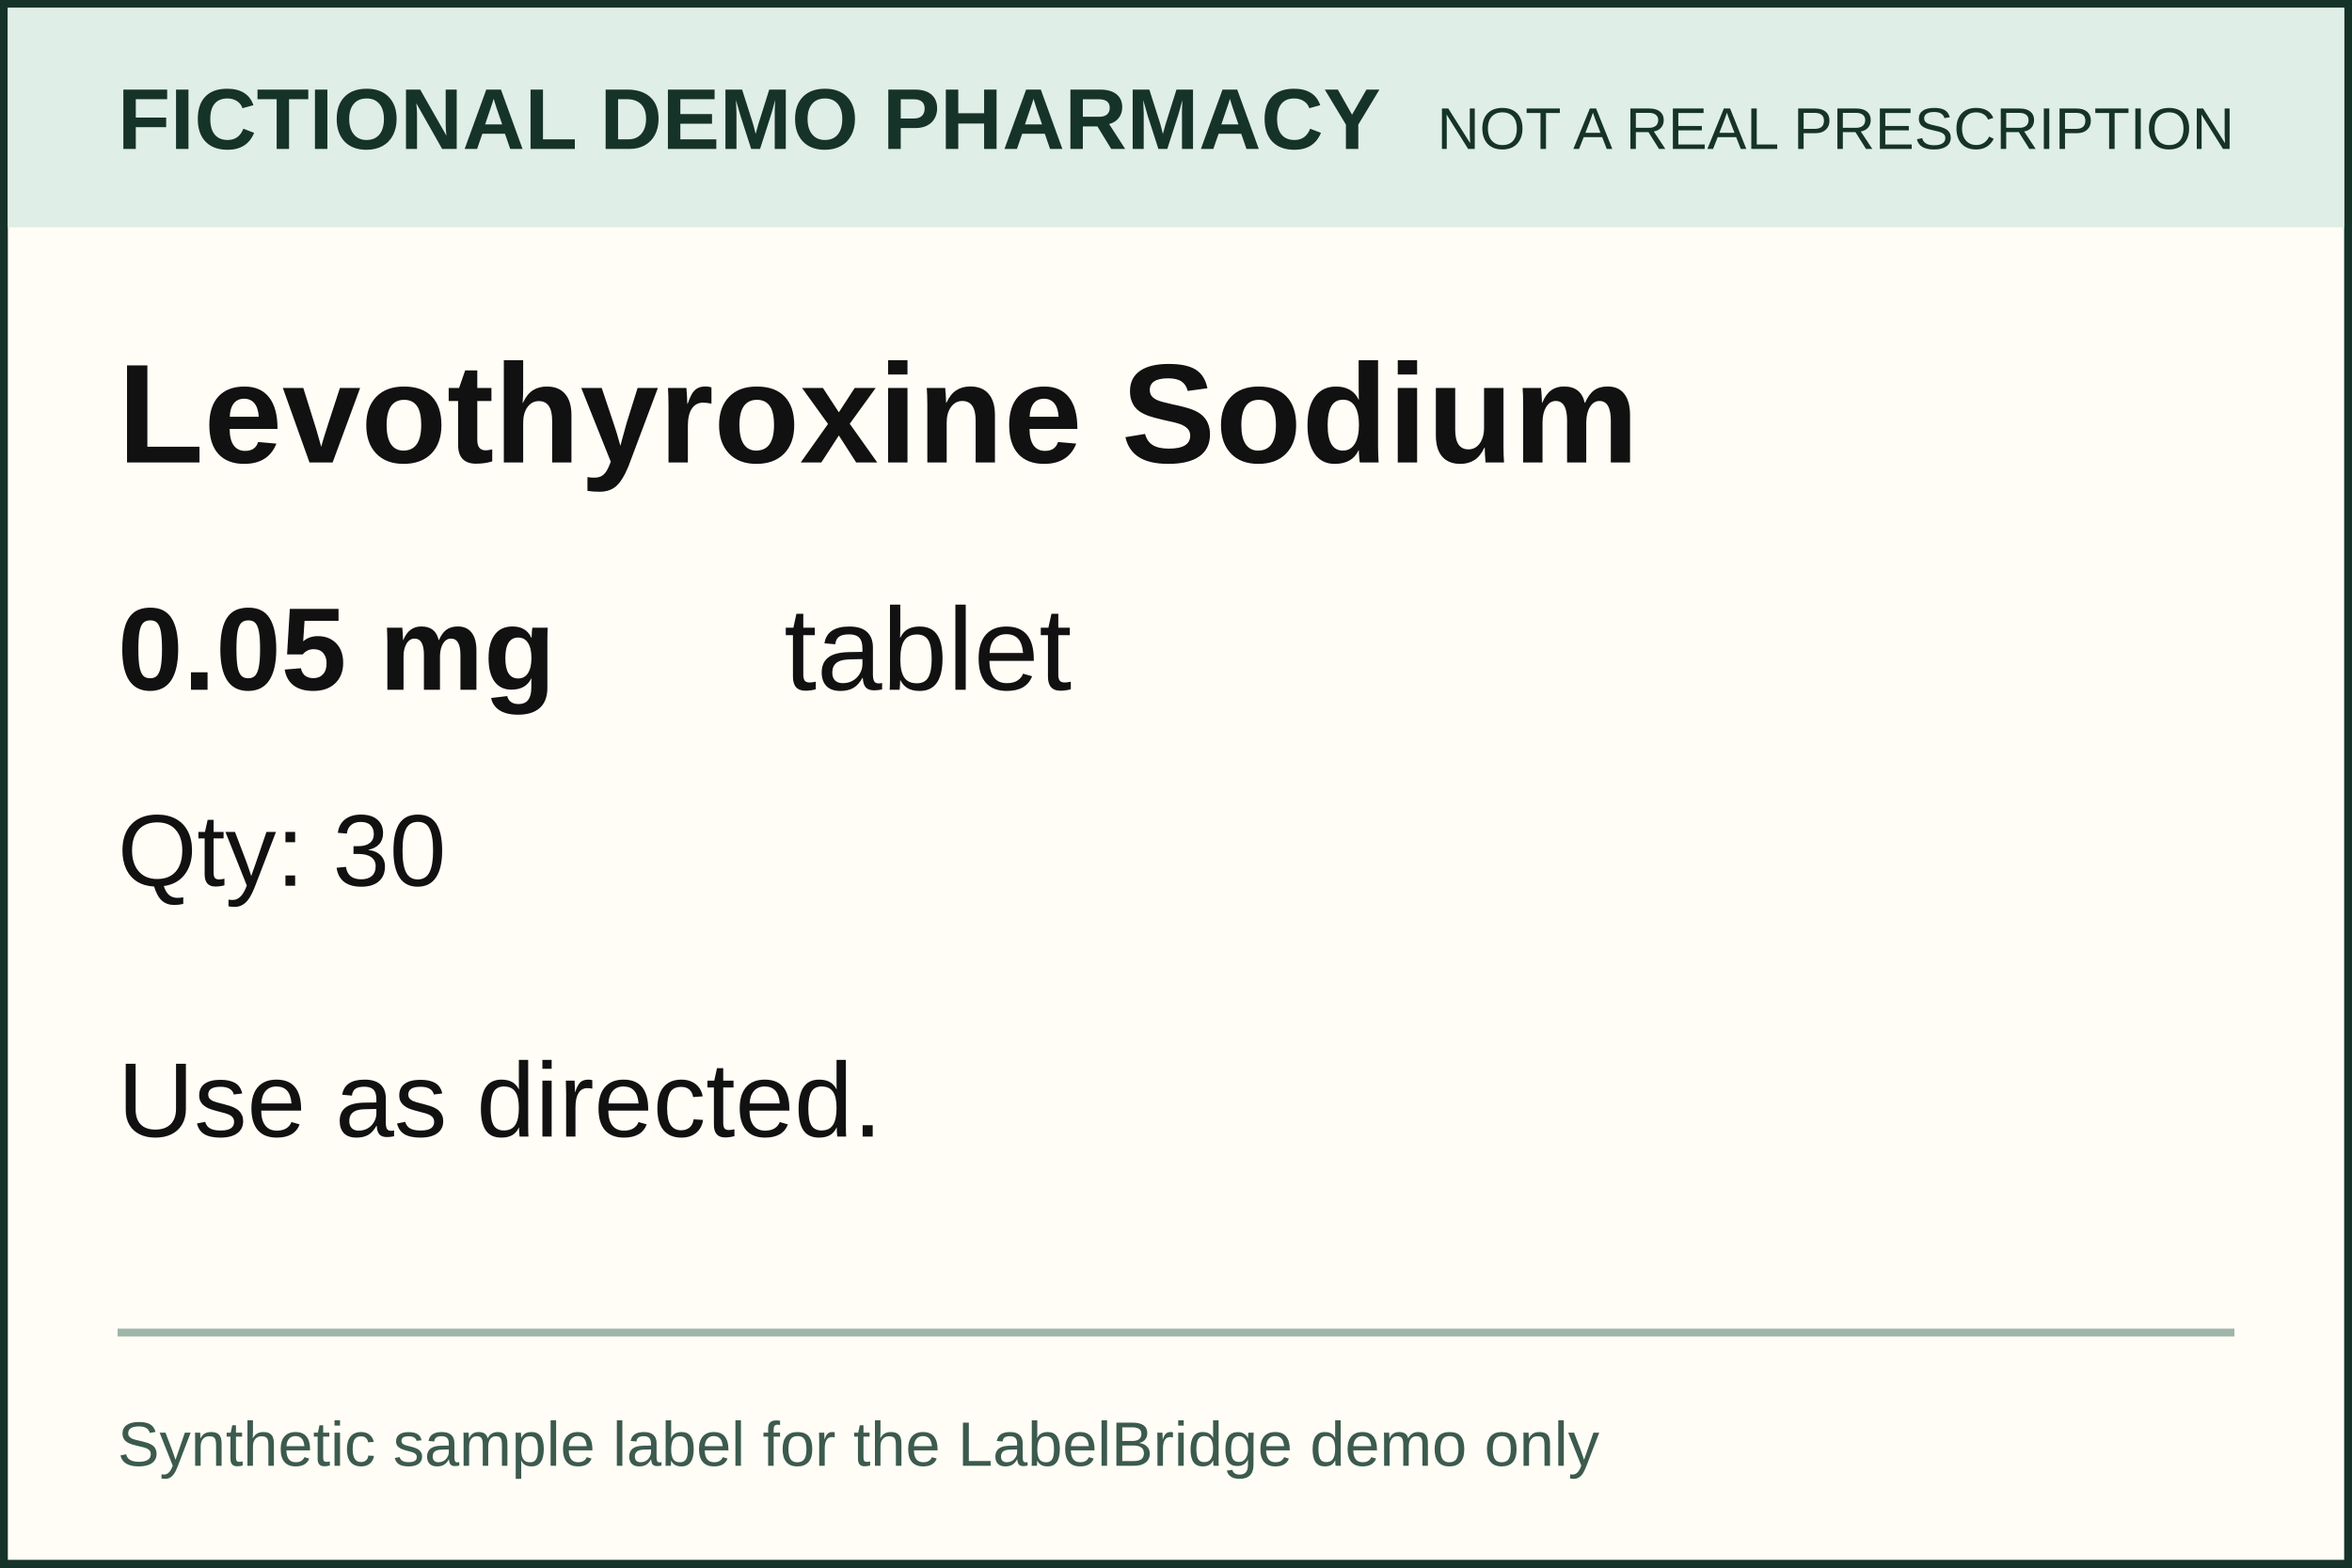
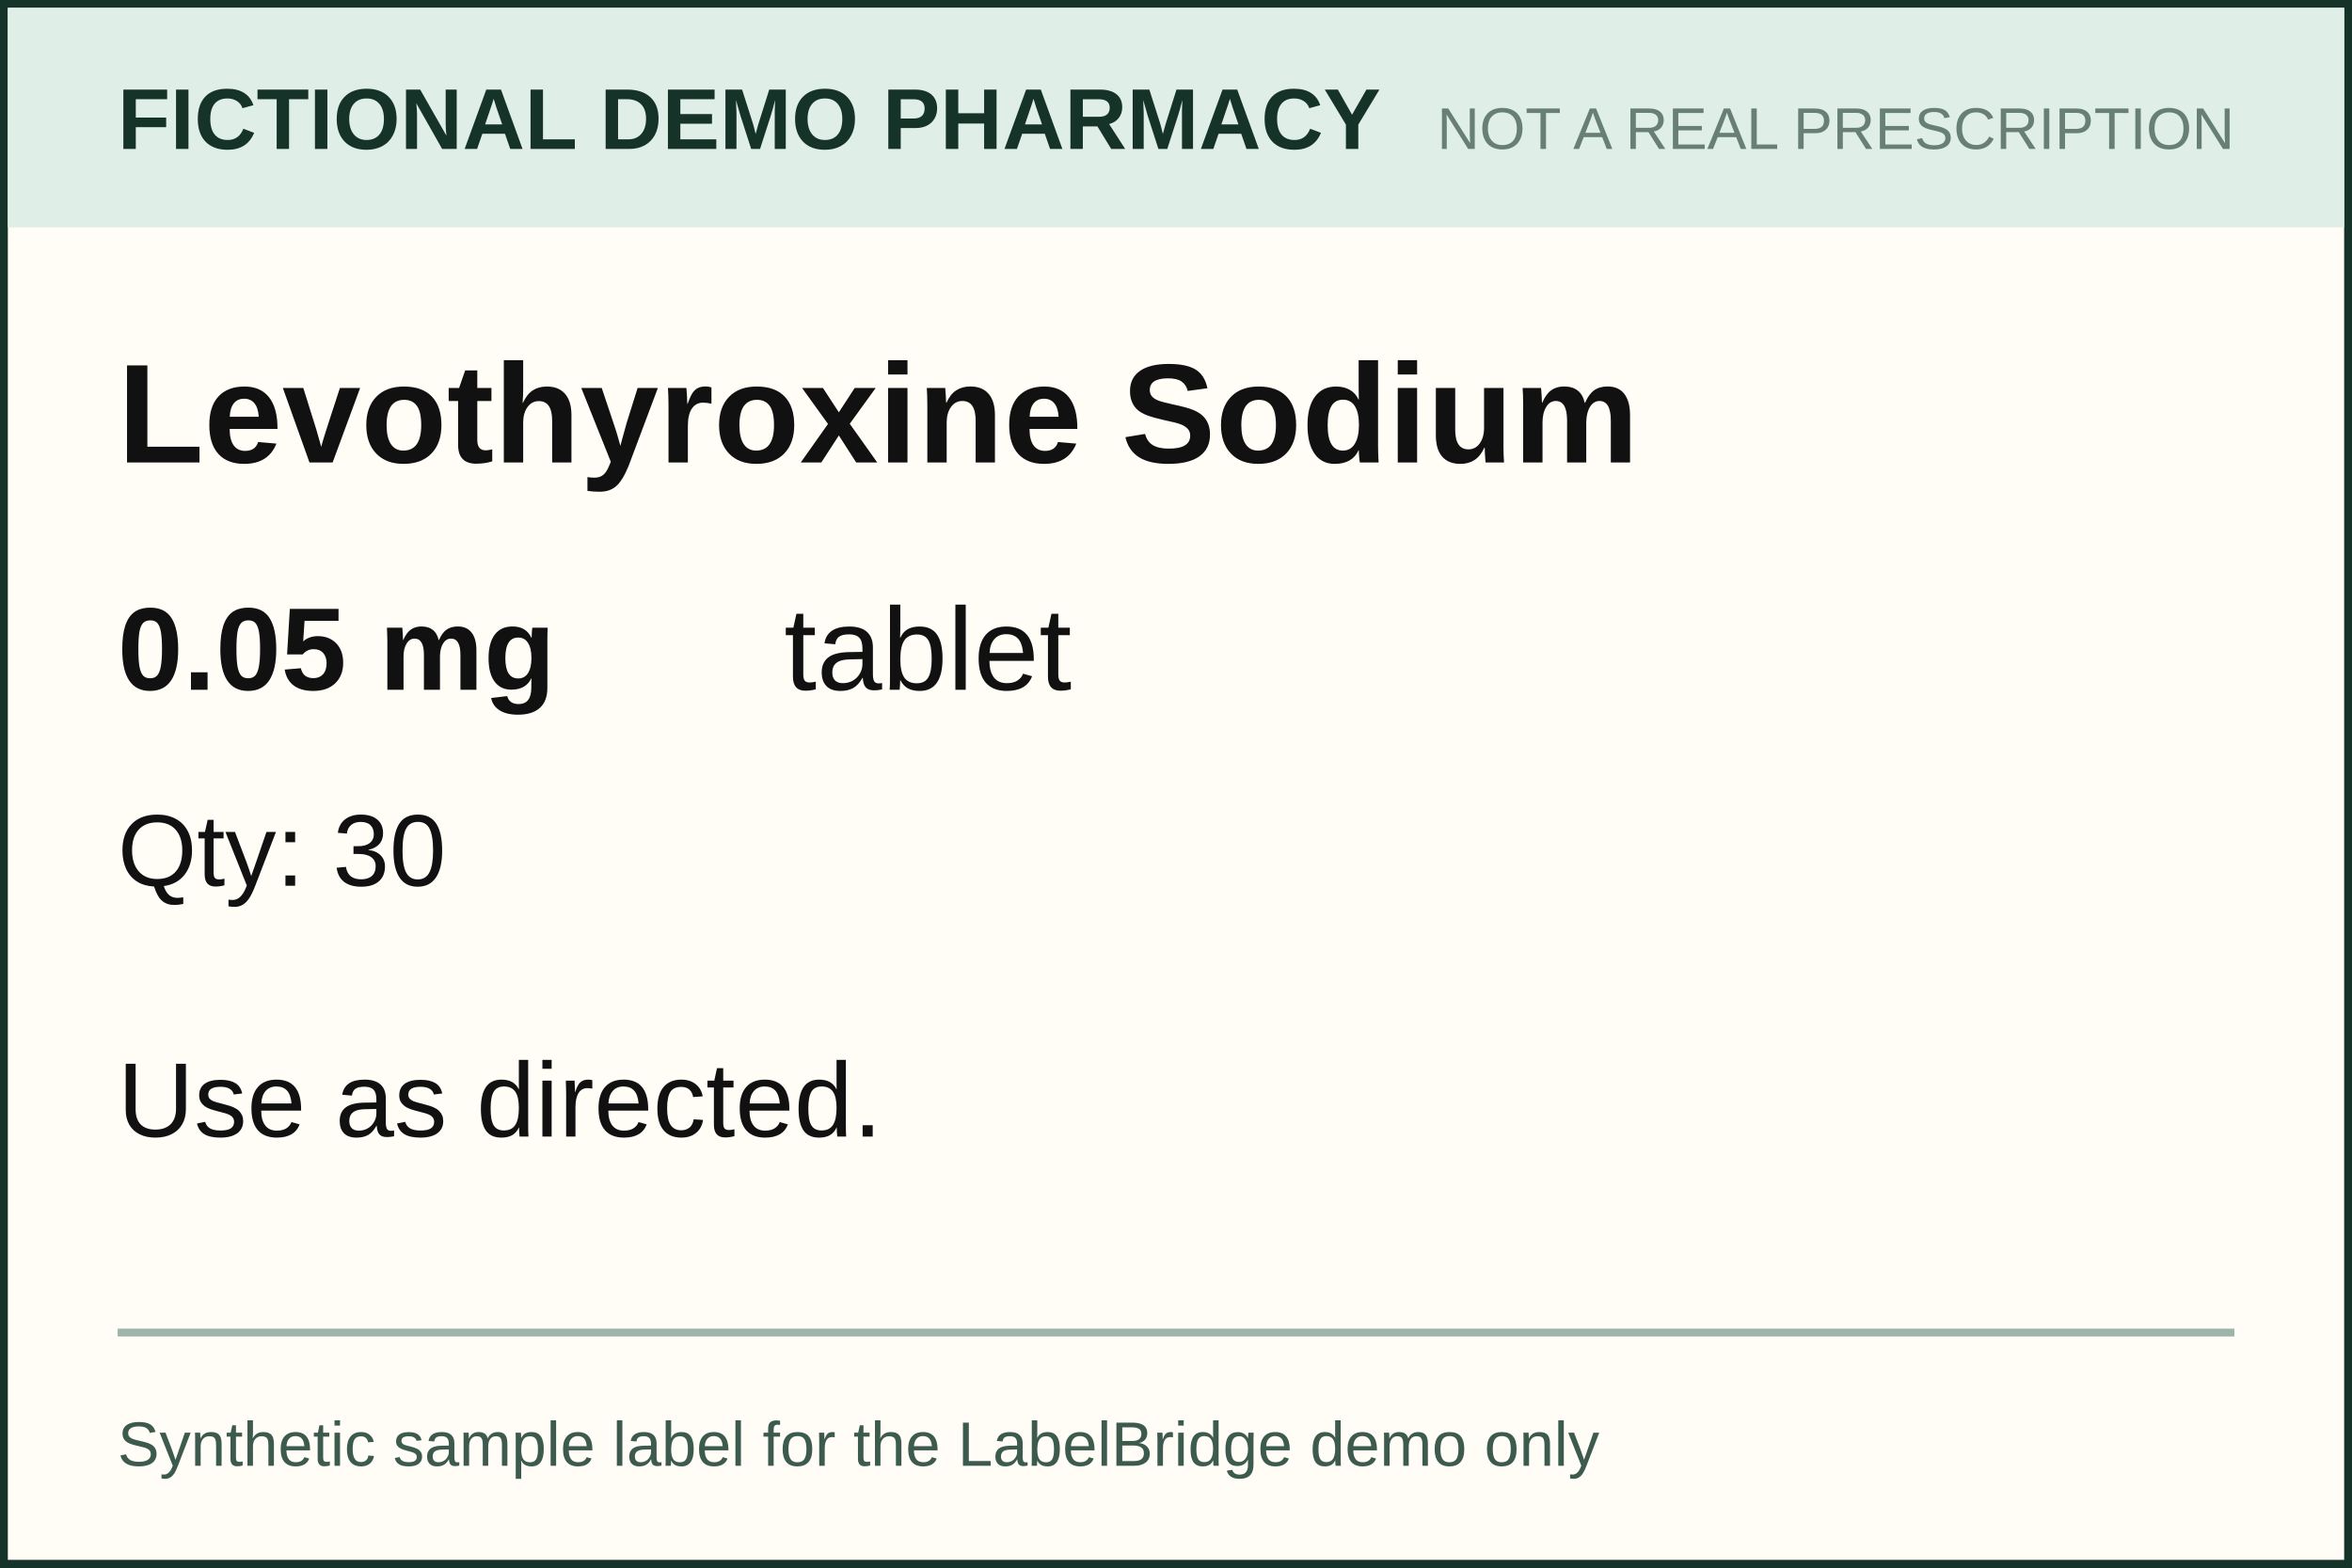
<svg xmlns="http://www.w3.org/2000/svg" width="600" height="400" viewBox="0 0 600 400" font-family="Arial, Helvetica, sans-serif">
  <defs>
    <filter id="smudge">
      <feGaussianBlur stdDeviation="7" />
    </filter>
  </defs>
  <rect width="600" height="400" fill="#fffdf6" stroke="#163329" stroke-width="4" />
  <rect x="2" y="2" width="596" height="56" fill="#dfeee6" />
  <text x="30" y="38" font-size="22" font-weight="bold" fill="#163329">FICTIONAL DEMO PHARMACY</text>
-   <text x="570" y="38" font-size="15" fill="#163329" text-anchor="end">NOT A REAL PRESCRIPTION</text>
+   <text x="570" y="38" font-size="15" fill="#687f76" text-anchor="end">NOT A REAL PRESCRIPTION</text>
  <text x="30" y="118" font-size="36" font-weight="bold" fill="#111">Levothyroxine Sodium</text>
  <text x="30" y="176" font-size="30" font-weight="bold" fill="#111">0.05 mg</text>
  <text x="200" y="176" font-size="30" fill="#111">tablet</text>
  <text x="30" y="226" font-size="26" fill="#111">Qty: 30</text>
  <text x="30" y="290" font-size="27" fill="#111">Use as directed.</text>
  <line x1="30" y1="340" x2="570" y2="340" stroke="#9fb5aa" stroke-width="2" />
  <text x="30" y="374" font-size="16" fill="#3c5a4e">Synthetic sample label for the LabelBridge demo only</text>
</svg>
